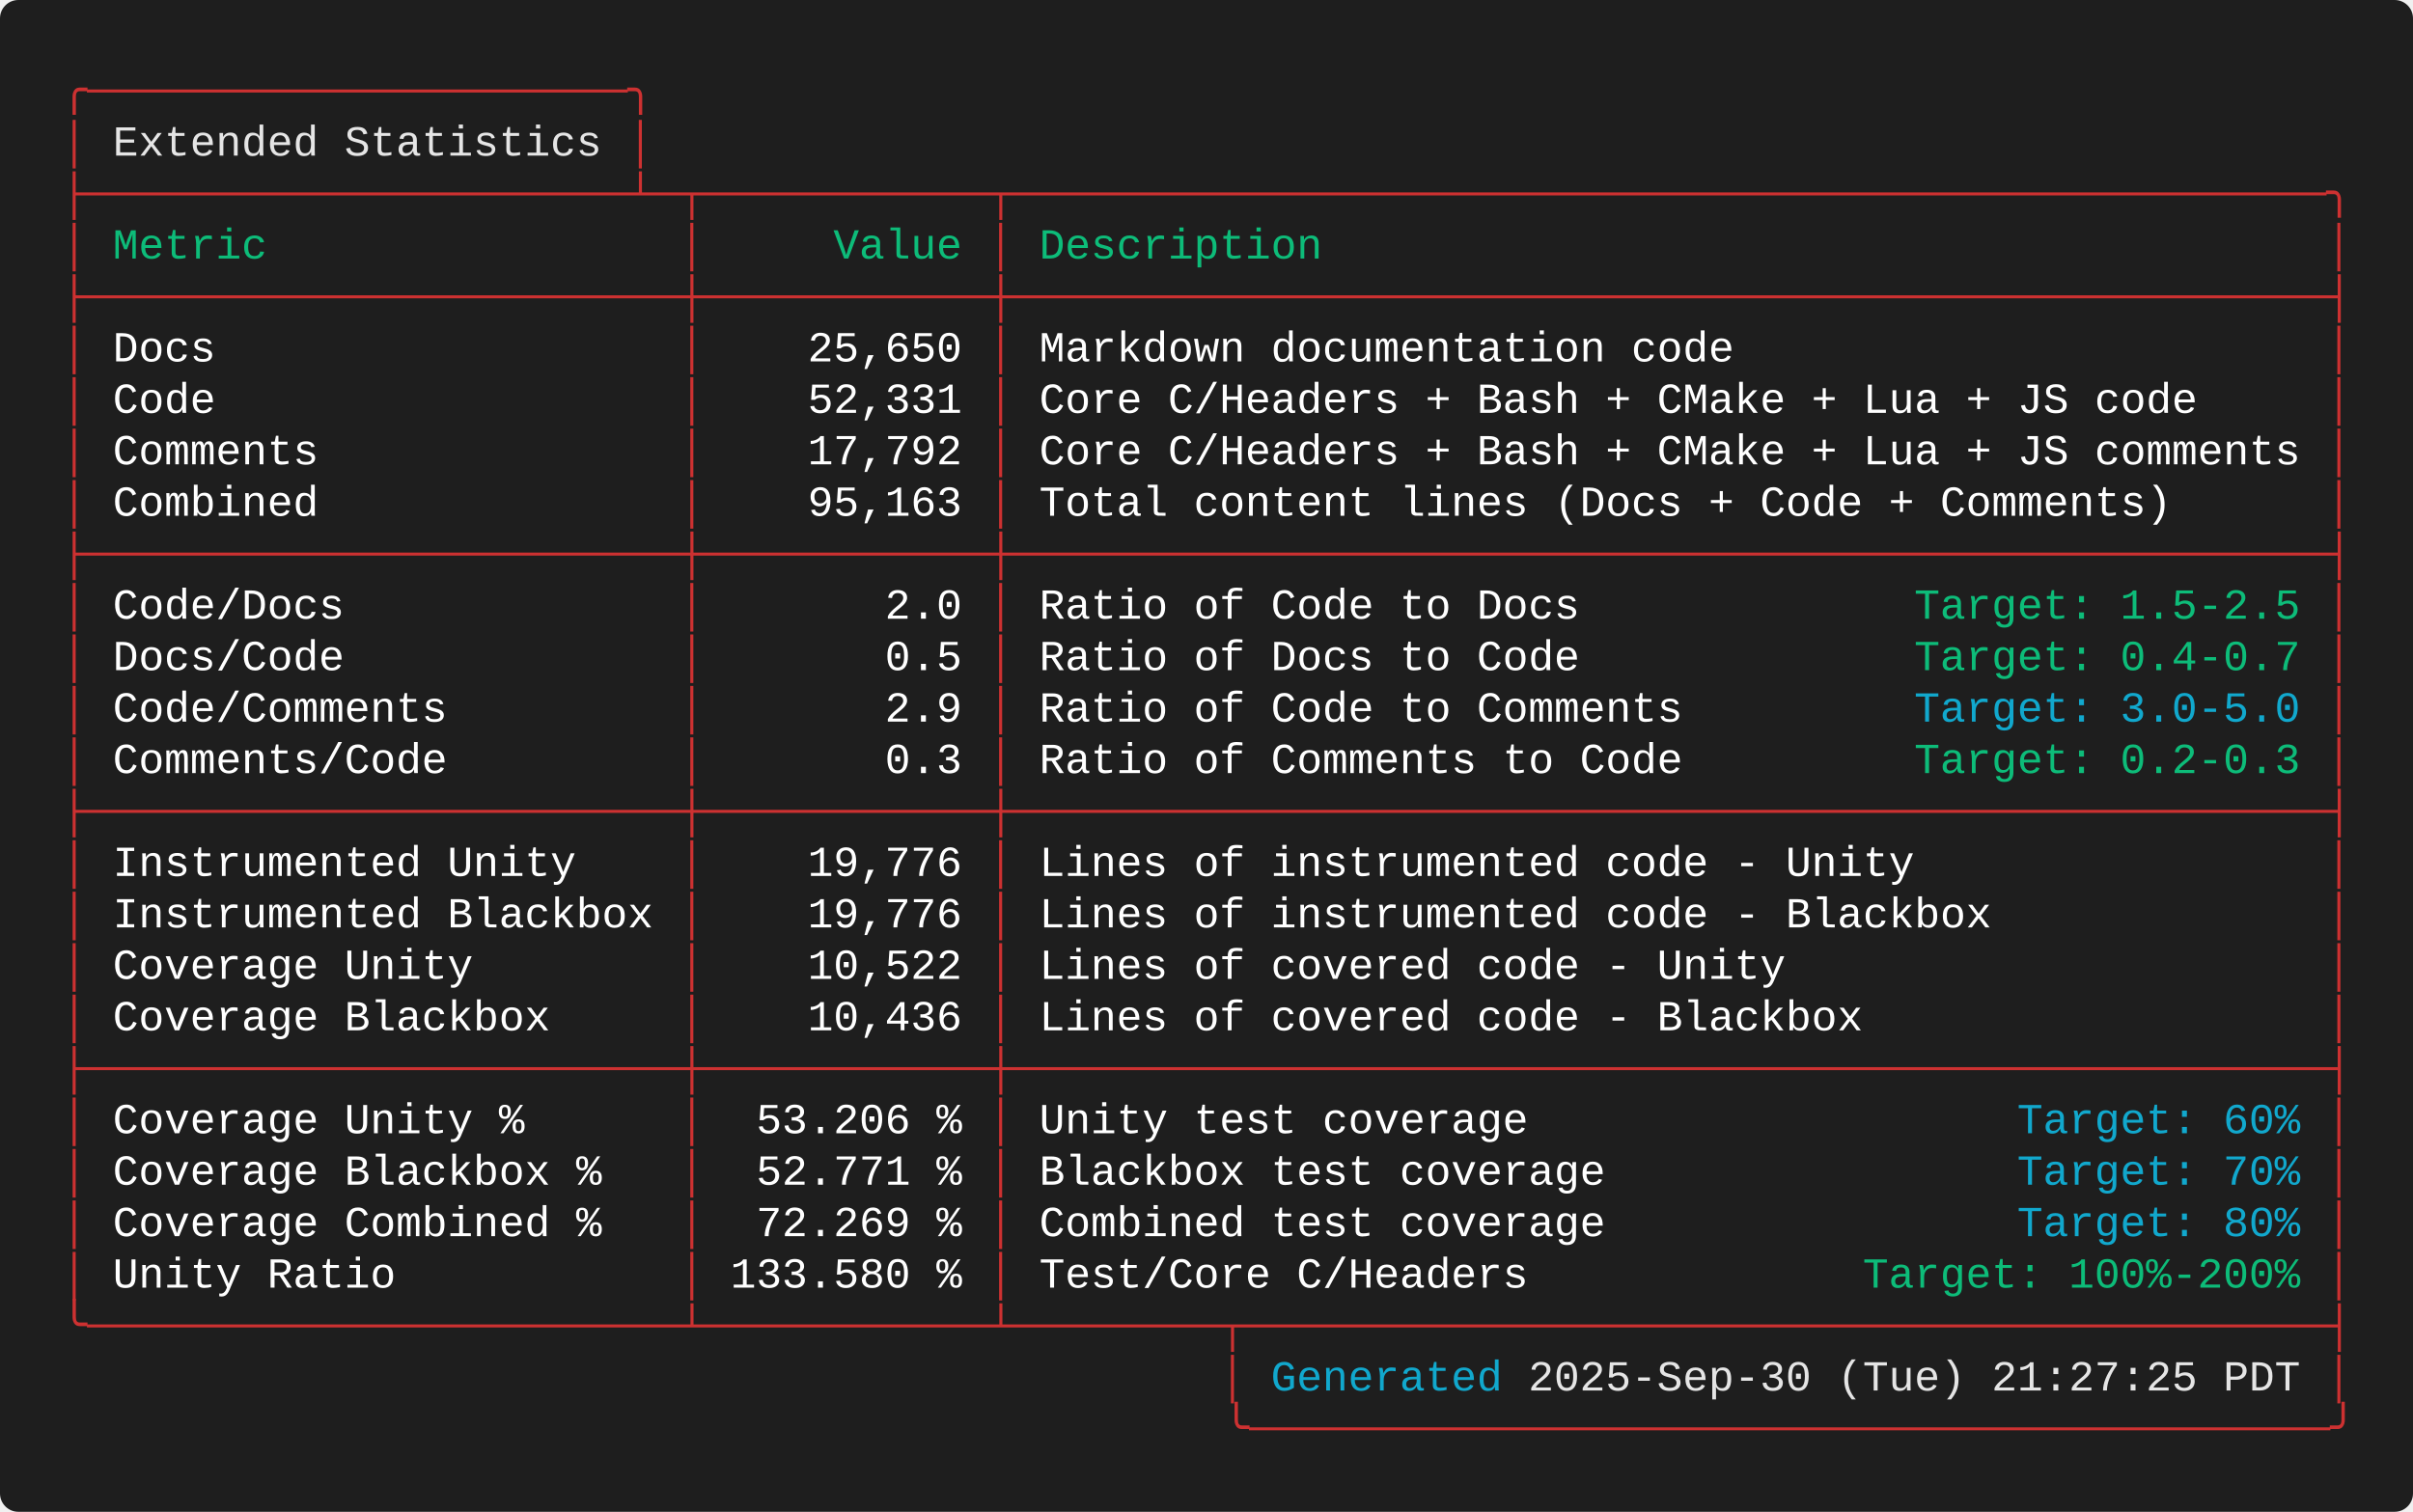
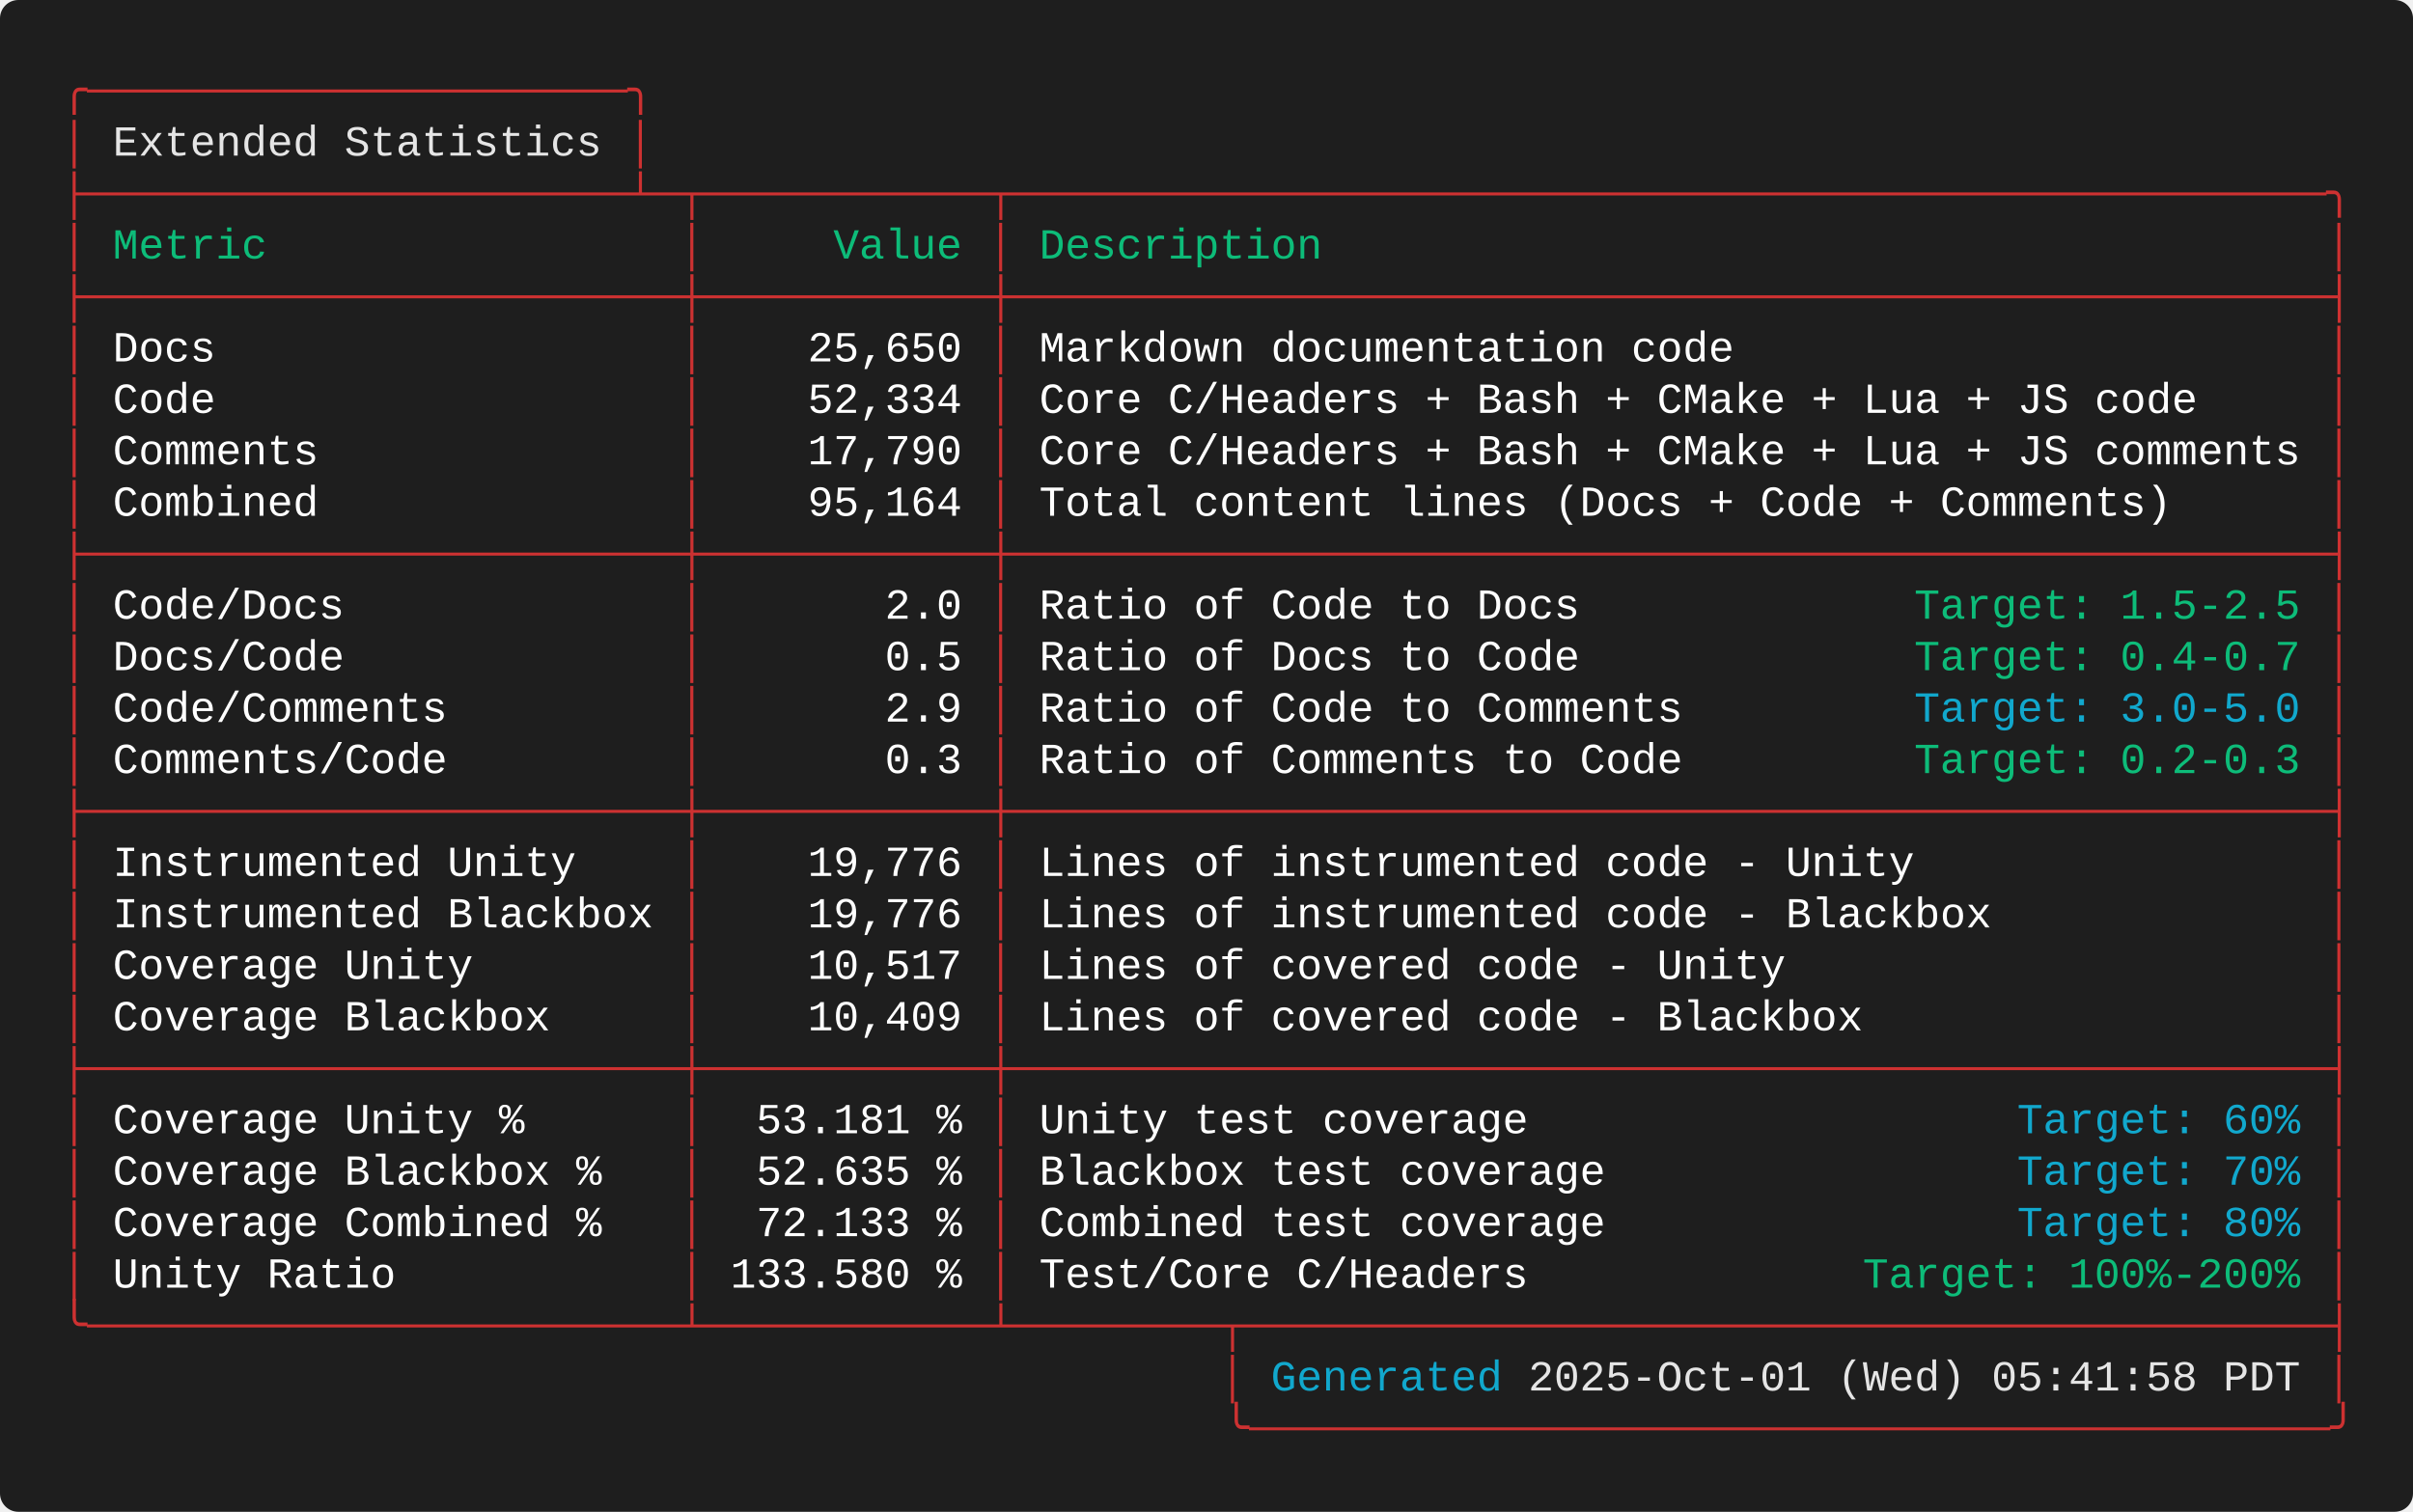
<svg xmlns="http://www.w3.org/2000/svg" width="787.60" height="493.60" viewBox="0 0 787.60 493.60">
  <defs>
    <style type="text/css">.terminal-text { font-family: 'Consolas', 'Consolas', 'Monaco', 'Courier New', monospace; }</style>
  </defs>
  <rect width="100%" height="100%" fill="#1e1e1e" rx="6" />
  <text x="20.00" y="34.00" font-size="14" class="terminal-text" xml:space="preserve" textLength="193.20" lengthAdjust="spacingAndGlyphs" fill="#cd3131">╭─────────────────────╮</text>
  <text x="20.00" y="50.80" font-size="14" class="terminal-text" xml:space="preserve" textLength="16.80" lengthAdjust="spacingAndGlyphs" fill="#cd3131">│ </text>
  <text x="36.80" y="50.80" font-size="14" class="terminal-text" xml:space="preserve" textLength="159.60" lengthAdjust="spacingAndGlyphs" fill="#e5e5e5">Extended Statistics</text>
  <text x="196.40" y="50.80" font-size="14" class="terminal-text" xml:space="preserve" textLength="8.40" lengthAdjust="spacingAndGlyphs" fill="#ffffff"> </text>
  <text x="204.80" y="50.80" font-size="14" class="terminal-text" xml:space="preserve" textLength="8.40" lengthAdjust="spacingAndGlyphs" fill="#cd3131">│</text>
  <text x="20.00" y="67.60" font-size="14" class="terminal-text" xml:space="preserve" textLength="747.60" lengthAdjust="spacingAndGlyphs" fill="#cd3131">├─────────────────────┴─┬───────────┬───────────────────────────────────────────────────╮</text>
  <text x="20.00" y="84.40" font-size="14" class="terminal-text" xml:space="preserve" textLength="8.40" lengthAdjust="spacingAndGlyphs" fill="#cd3131">│</text>
  <text x="28.40" y="84.40" font-size="14" class="terminal-text" xml:space="preserve" textLength="193.20" lengthAdjust="spacingAndGlyphs" fill="#0dbc79"> Metric                </text>
  <text x="221.60" y="84.40" font-size="14" class="terminal-text" xml:space="preserve" textLength="8.40" lengthAdjust="spacingAndGlyphs" fill="#cd3131">│</text>
  <text x="230.00" y="84.40" font-size="14" class="terminal-text" xml:space="preserve" textLength="92.40" lengthAdjust="spacingAndGlyphs" fill="#0dbc79">     Value </text>
  <text x="322.40" y="84.40" font-size="14" class="terminal-text" xml:space="preserve" textLength="8.40" lengthAdjust="spacingAndGlyphs" fill="#cd3131">│</text>
  <text x="330.80" y="84.40" font-size="14" class="terminal-text" xml:space="preserve" textLength="428.40" lengthAdjust="spacingAndGlyphs" fill="#0dbc79"> Description                                       </text>
  <text x="759.20" y="84.40" font-size="14" class="terminal-text" xml:space="preserve" textLength="8.40" lengthAdjust="spacingAndGlyphs" fill="#cd3131">│</text>
  <text x="20.00" y="101.20" font-size="14" class="terminal-text" xml:space="preserve" textLength="747.60" lengthAdjust="spacingAndGlyphs" fill="#cd3131">├───────────────────────┼───────────┼───────────────────────────────────────────────────┤</text>
  <text x="20.00" y="118.00" font-size="14" class="terminal-text" xml:space="preserve" textLength="8.40" lengthAdjust="spacingAndGlyphs" fill="#cd3131">│</text>
  <text x="28.40" y="118.00" font-size="14" class="terminal-text" xml:space="preserve" textLength="193.20" lengthAdjust="spacingAndGlyphs" fill="#ffffff"> Docs                  </text>
  <text x="221.60" y="118.00" font-size="14" class="terminal-text" xml:space="preserve" textLength="8.40" lengthAdjust="spacingAndGlyphs" fill="#cd3131">│</text>
  <text x="230.00" y="118.00" font-size="14" class="terminal-text" xml:space="preserve" textLength="92.40" lengthAdjust="spacingAndGlyphs" fill="#ffffff">    25,650 </text>
  <text x="322.40" y="118.00" font-size="14" class="terminal-text" xml:space="preserve" textLength="8.40" lengthAdjust="spacingAndGlyphs" fill="#cd3131">│</text>
  <text x="330.80" y="118.00" font-size="14" class="terminal-text" xml:space="preserve" textLength="428.40" lengthAdjust="spacingAndGlyphs" fill="#ffffff"> Markdown documentation code                       </text>
  <text x="759.20" y="118.00" font-size="14" class="terminal-text" xml:space="preserve" textLength="8.40" lengthAdjust="spacingAndGlyphs" fill="#cd3131">│</text>
  <text x="20.00" y="134.80" font-size="14" class="terminal-text" xml:space="preserve" textLength="8.40" lengthAdjust="spacingAndGlyphs" fill="#cd3131">│</text>
  <text x="28.40" y="134.80" font-size="14" class="terminal-text" xml:space="preserve" textLength="193.20" lengthAdjust="spacingAndGlyphs" fill="#ffffff"> Code                  </text>
  <text x="221.60" y="134.80" font-size="14" class="terminal-text" xml:space="preserve" textLength="8.40" lengthAdjust="spacingAndGlyphs" fill="#cd3131">│</text>
-   <text x="230.00" y="134.80" font-size="14" class="terminal-text" xml:space="preserve" textLength="92.40" lengthAdjust="spacingAndGlyphs" fill="#ffffff">    52,331 </text>
+   <text x="230.00" y="134.80" font-size="14" class="terminal-text" xml:space="preserve" textLength="92.40" lengthAdjust="spacingAndGlyphs" fill="#ffffff">    52,334 </text>
  <text x="322.40" y="134.80" font-size="14" class="terminal-text" xml:space="preserve" textLength="8.40" lengthAdjust="spacingAndGlyphs" fill="#cd3131">│</text>
  <text x="330.80" y="134.80" font-size="14" class="terminal-text" xml:space="preserve" textLength="428.40" lengthAdjust="spacingAndGlyphs" fill="#ffffff"> Core C/Headers + Bash + CMake + Lua + JS code     </text>
  <text x="759.20" y="134.80" font-size="14" class="terminal-text" xml:space="preserve" textLength="8.40" lengthAdjust="spacingAndGlyphs" fill="#cd3131">│</text>
  <text x="20.00" y="151.60" font-size="14" class="terminal-text" xml:space="preserve" textLength="8.40" lengthAdjust="spacingAndGlyphs" fill="#cd3131">│</text>
  <text x="28.40" y="151.60" font-size="14" class="terminal-text" xml:space="preserve" textLength="193.20" lengthAdjust="spacingAndGlyphs" fill="#ffffff"> Comments              </text>
  <text x="221.60" y="151.60" font-size="14" class="terminal-text" xml:space="preserve" textLength="8.40" lengthAdjust="spacingAndGlyphs" fill="#cd3131">│</text>
-   <text x="230.00" y="151.60" font-size="14" class="terminal-text" xml:space="preserve" textLength="92.40" lengthAdjust="spacingAndGlyphs" fill="#ffffff">    17,792 </text>
+   <text x="230.00" y="151.60" font-size="14" class="terminal-text" xml:space="preserve" textLength="92.40" lengthAdjust="spacingAndGlyphs" fill="#ffffff">    17,790 </text>
  <text x="322.40" y="151.60" font-size="14" class="terminal-text" xml:space="preserve" textLength="8.40" lengthAdjust="spacingAndGlyphs" fill="#cd3131">│</text>
  <text x="330.80" y="151.60" font-size="14" class="terminal-text" xml:space="preserve" textLength="428.40" lengthAdjust="spacingAndGlyphs" fill="#ffffff"> Core C/Headers + Bash + CMake + Lua + JS comments </text>
  <text x="759.20" y="151.60" font-size="14" class="terminal-text" xml:space="preserve" textLength="8.40" lengthAdjust="spacingAndGlyphs" fill="#cd3131">│</text>
  <text x="20.00" y="168.40" font-size="14" class="terminal-text" xml:space="preserve" textLength="8.40" lengthAdjust="spacingAndGlyphs" fill="#cd3131">│</text>
  <text x="28.40" y="168.40" font-size="14" class="terminal-text" xml:space="preserve" textLength="193.20" lengthAdjust="spacingAndGlyphs" fill="#ffffff"> Combined              </text>
  <text x="221.60" y="168.40" font-size="14" class="terminal-text" xml:space="preserve" textLength="8.40" lengthAdjust="spacingAndGlyphs" fill="#cd3131">│</text>
-   <text x="230.00" y="168.40" font-size="14" class="terminal-text" xml:space="preserve" textLength="92.40" lengthAdjust="spacingAndGlyphs" fill="#ffffff">    95,163 </text>
+   <text x="230.00" y="168.40" font-size="14" class="terminal-text" xml:space="preserve" textLength="92.40" lengthAdjust="spacingAndGlyphs" fill="#ffffff">    95,164 </text>
  <text x="322.40" y="168.40" font-size="14" class="terminal-text" xml:space="preserve" textLength="8.40" lengthAdjust="spacingAndGlyphs" fill="#cd3131">│</text>
  <text x="330.80" y="168.40" font-size="14" class="terminal-text" xml:space="preserve" textLength="428.40" lengthAdjust="spacingAndGlyphs" fill="#ffffff"> Total content lines (Docs + Code + Comments)      </text>
  <text x="759.20" y="168.40" font-size="14" class="terminal-text" xml:space="preserve" textLength="8.40" lengthAdjust="spacingAndGlyphs" fill="#cd3131">│</text>
  <text x="20.00" y="185.20" font-size="14" class="terminal-text" xml:space="preserve" textLength="747.60" lengthAdjust="spacingAndGlyphs" fill="#cd3131">├───────────────────────┼───────────┼───────────────────────────────────────────────────┤</text>
  <text x="20.00" y="202.00" font-size="14" class="terminal-text" xml:space="preserve" textLength="8.40" lengthAdjust="spacingAndGlyphs" fill="#cd3131">│</text>
  <text x="28.40" y="202.00" font-size="14" class="terminal-text" xml:space="preserve" textLength="193.20" lengthAdjust="spacingAndGlyphs" fill="#ffffff"> Code/Docs             </text>
  <text x="221.60" y="202.00" font-size="14" class="terminal-text" xml:space="preserve" textLength="8.40" lengthAdjust="spacingAndGlyphs" fill="#cd3131">│</text>
  <text x="230.00" y="202.00" font-size="14" class="terminal-text" xml:space="preserve" textLength="92.40" lengthAdjust="spacingAndGlyphs" fill="#ffffff">       2.0 </text>
  <text x="322.40" y="202.00" font-size="14" class="terminal-text" xml:space="preserve" textLength="8.40" lengthAdjust="spacingAndGlyphs" fill="#cd3131">│</text>
  <text x="330.80" y="202.00" font-size="14" class="terminal-text" xml:space="preserve" textLength="294.00" lengthAdjust="spacingAndGlyphs" fill="#ffffff"> Ratio of Code to Docs             </text>
  <text x="624.80" y="202.00" font-size="14" class="terminal-text" xml:space="preserve" textLength="126.00" lengthAdjust="spacingAndGlyphs" fill="#0dbc79">Target: 1.5-2.5</text>
  <text x="750.80" y="202.00" font-size="14" class="terminal-text" xml:space="preserve" textLength="8.40" lengthAdjust="spacingAndGlyphs" fill="#ffffff"> </text>
  <text x="759.20" y="202.00" font-size="14" class="terminal-text" xml:space="preserve" textLength="8.40" lengthAdjust="spacingAndGlyphs" fill="#cd3131">│</text>
  <text x="20.00" y="218.80" font-size="14" class="terminal-text" xml:space="preserve" textLength="8.40" lengthAdjust="spacingAndGlyphs" fill="#cd3131">│</text>
  <text x="28.40" y="218.80" font-size="14" class="terminal-text" xml:space="preserve" textLength="193.20" lengthAdjust="spacingAndGlyphs" fill="#ffffff"> Docs/Code             </text>
  <text x="221.60" y="218.80" font-size="14" class="terminal-text" xml:space="preserve" textLength="8.40" lengthAdjust="spacingAndGlyphs" fill="#cd3131">│</text>
  <text x="230.00" y="218.80" font-size="14" class="terminal-text" xml:space="preserve" textLength="92.40" lengthAdjust="spacingAndGlyphs" fill="#ffffff">       0.5 </text>
  <text x="322.40" y="218.80" font-size="14" class="terminal-text" xml:space="preserve" textLength="8.40" lengthAdjust="spacingAndGlyphs" fill="#cd3131">│</text>
  <text x="330.80" y="218.80" font-size="14" class="terminal-text" xml:space="preserve" textLength="294.00" lengthAdjust="spacingAndGlyphs" fill="#ffffff"> Ratio of Docs to Code             </text>
  <text x="624.80" y="218.80" font-size="14" class="terminal-text" xml:space="preserve" textLength="126.00" lengthAdjust="spacingAndGlyphs" fill="#0dbc79">Target: 0.4-0.7</text>
  <text x="750.80" y="218.80" font-size="14" class="terminal-text" xml:space="preserve" textLength="8.40" lengthAdjust="spacingAndGlyphs" fill="#ffffff"> </text>
  <text x="759.20" y="218.80" font-size="14" class="terminal-text" xml:space="preserve" textLength="8.40" lengthAdjust="spacingAndGlyphs" fill="#cd3131">│</text>
  <text x="20.00" y="235.60" font-size="14" class="terminal-text" xml:space="preserve" textLength="8.40" lengthAdjust="spacingAndGlyphs" fill="#cd3131">│</text>
  <text x="28.40" y="235.60" font-size="14" class="terminal-text" xml:space="preserve" textLength="193.20" lengthAdjust="spacingAndGlyphs" fill="#ffffff"> Code/Comments         </text>
  <text x="221.60" y="235.60" font-size="14" class="terminal-text" xml:space="preserve" textLength="8.40" lengthAdjust="spacingAndGlyphs" fill="#cd3131">│</text>
  <text x="230.00" y="235.60" font-size="14" class="terminal-text" xml:space="preserve" textLength="92.40" lengthAdjust="spacingAndGlyphs" fill="#ffffff">       2.9 </text>
  <text x="322.40" y="235.60" font-size="14" class="terminal-text" xml:space="preserve" textLength="8.40" lengthAdjust="spacingAndGlyphs" fill="#cd3131">│</text>
  <text x="330.80" y="235.60" font-size="14" class="terminal-text" xml:space="preserve" textLength="294.00" lengthAdjust="spacingAndGlyphs" fill="#ffffff"> Ratio of Code to Comments         </text>
  <text x="624.80" y="235.60" font-size="14" class="terminal-text" xml:space="preserve" textLength="126.00" lengthAdjust="spacingAndGlyphs" fill="#11a8cd">Target: 3.0-5.0</text>
  <text x="750.80" y="235.60" font-size="14" class="terminal-text" xml:space="preserve" textLength="8.40" lengthAdjust="spacingAndGlyphs" fill="#ffffff"> </text>
  <text x="759.20" y="235.60" font-size="14" class="terminal-text" xml:space="preserve" textLength="8.40" lengthAdjust="spacingAndGlyphs" fill="#cd3131">│</text>
  <text x="20.00" y="252.40" font-size="14" class="terminal-text" xml:space="preserve" textLength="8.40" lengthAdjust="spacingAndGlyphs" fill="#cd3131">│</text>
  <text x="28.40" y="252.40" font-size="14" class="terminal-text" xml:space="preserve" textLength="193.20" lengthAdjust="spacingAndGlyphs" fill="#ffffff"> Comments/Code         </text>
  <text x="221.60" y="252.40" font-size="14" class="terminal-text" xml:space="preserve" textLength="8.40" lengthAdjust="spacingAndGlyphs" fill="#cd3131">│</text>
  <text x="230.00" y="252.40" font-size="14" class="terminal-text" xml:space="preserve" textLength="92.40" lengthAdjust="spacingAndGlyphs" fill="#ffffff">       0.3 </text>
  <text x="322.40" y="252.40" font-size="14" class="terminal-text" xml:space="preserve" textLength="8.40" lengthAdjust="spacingAndGlyphs" fill="#cd3131">│</text>
  <text x="330.80" y="252.40" font-size="14" class="terminal-text" xml:space="preserve" textLength="294.00" lengthAdjust="spacingAndGlyphs" fill="#ffffff"> Ratio of Comments to Code         </text>
  <text x="624.80" y="252.40" font-size="14" class="terminal-text" xml:space="preserve" textLength="126.00" lengthAdjust="spacingAndGlyphs" fill="#0dbc79">Target: 0.2-0.3</text>
  <text x="750.80" y="252.40" font-size="14" class="terminal-text" xml:space="preserve" textLength="8.40" lengthAdjust="spacingAndGlyphs" fill="#ffffff"> </text>
  <text x="759.20" y="252.40" font-size="14" class="terminal-text" xml:space="preserve" textLength="8.40" lengthAdjust="spacingAndGlyphs" fill="#cd3131">│</text>
  <text x="20.00" y="269.20" font-size="14" class="terminal-text" xml:space="preserve" textLength="747.60" lengthAdjust="spacingAndGlyphs" fill="#cd3131">├───────────────────────┼───────────┼───────────────────────────────────────────────────┤</text>
  <text x="20.00" y="286.00" font-size="14" class="terminal-text" xml:space="preserve" textLength="8.40" lengthAdjust="spacingAndGlyphs" fill="#cd3131">│</text>
  <text x="28.40" y="286.00" font-size="14" class="terminal-text" xml:space="preserve" textLength="193.20" lengthAdjust="spacingAndGlyphs" fill="#ffffff"> Instrumented Unity    </text>
  <text x="221.60" y="286.00" font-size="14" class="terminal-text" xml:space="preserve" textLength="8.40" lengthAdjust="spacingAndGlyphs" fill="#cd3131">│</text>
  <text x="230.00" y="286.00" font-size="14" class="terminal-text" xml:space="preserve" textLength="92.40" lengthAdjust="spacingAndGlyphs" fill="#ffffff">    19,776 </text>
  <text x="322.40" y="286.00" font-size="14" class="terminal-text" xml:space="preserve" textLength="8.40" lengthAdjust="spacingAndGlyphs" fill="#cd3131">│</text>
  <text x="330.80" y="286.00" font-size="14" class="terminal-text" xml:space="preserve" textLength="428.40" lengthAdjust="spacingAndGlyphs" fill="#ffffff"> Lines of instrumented code - Unity                </text>
  <text x="759.20" y="286.00" font-size="14" class="terminal-text" xml:space="preserve" textLength="8.40" lengthAdjust="spacingAndGlyphs" fill="#cd3131">│</text>
  <text x="20.00" y="302.80" font-size="14" class="terminal-text" xml:space="preserve" textLength="8.40" lengthAdjust="spacingAndGlyphs" fill="#cd3131">│</text>
  <text x="28.40" y="302.80" font-size="14" class="terminal-text" xml:space="preserve" textLength="193.20" lengthAdjust="spacingAndGlyphs" fill="#ffffff"> Instrumented Blackbox </text>
  <text x="221.60" y="302.80" font-size="14" class="terminal-text" xml:space="preserve" textLength="8.40" lengthAdjust="spacingAndGlyphs" fill="#cd3131">│</text>
  <text x="230.00" y="302.80" font-size="14" class="terminal-text" xml:space="preserve" textLength="92.40" lengthAdjust="spacingAndGlyphs" fill="#ffffff">    19,776 </text>
  <text x="322.40" y="302.80" font-size="14" class="terminal-text" xml:space="preserve" textLength="8.40" lengthAdjust="spacingAndGlyphs" fill="#cd3131">│</text>
  <text x="330.80" y="302.80" font-size="14" class="terminal-text" xml:space="preserve" textLength="428.40" lengthAdjust="spacingAndGlyphs" fill="#ffffff"> Lines of instrumented code - Blackbox             </text>
  <text x="759.20" y="302.80" font-size="14" class="terminal-text" xml:space="preserve" textLength="8.40" lengthAdjust="spacingAndGlyphs" fill="#cd3131">│</text>
  <text x="20.00" y="319.60" font-size="14" class="terminal-text" xml:space="preserve" textLength="8.40" lengthAdjust="spacingAndGlyphs" fill="#cd3131">│</text>
  <text x="28.40" y="319.60" font-size="14" class="terminal-text" xml:space="preserve" textLength="193.20" lengthAdjust="spacingAndGlyphs" fill="#ffffff"> Coverage Unity        </text>
  <text x="221.60" y="319.60" font-size="14" class="terminal-text" xml:space="preserve" textLength="8.40" lengthAdjust="spacingAndGlyphs" fill="#cd3131">│</text>
-   <text x="230.00" y="319.60" font-size="14" class="terminal-text" xml:space="preserve" textLength="92.40" lengthAdjust="spacingAndGlyphs" fill="#ffffff">    10,522 </text>
+   <text x="230.00" y="319.60" font-size="14" class="terminal-text" xml:space="preserve" textLength="92.40" lengthAdjust="spacingAndGlyphs" fill="#ffffff">    10,517 </text>
  <text x="322.40" y="319.60" font-size="14" class="terminal-text" xml:space="preserve" textLength="8.40" lengthAdjust="spacingAndGlyphs" fill="#cd3131">│</text>
  <text x="330.80" y="319.60" font-size="14" class="terminal-text" xml:space="preserve" textLength="428.40" lengthAdjust="spacingAndGlyphs" fill="#ffffff"> Lines of covered code - Unity                     </text>
  <text x="759.20" y="319.60" font-size="14" class="terminal-text" xml:space="preserve" textLength="8.40" lengthAdjust="spacingAndGlyphs" fill="#cd3131">│</text>
  <text x="20.00" y="336.40" font-size="14" class="terminal-text" xml:space="preserve" textLength="8.40" lengthAdjust="spacingAndGlyphs" fill="#cd3131">│</text>
  <text x="28.40" y="336.40" font-size="14" class="terminal-text" xml:space="preserve" textLength="193.20" lengthAdjust="spacingAndGlyphs" fill="#ffffff"> Coverage Blackbox     </text>
  <text x="221.60" y="336.40" font-size="14" class="terminal-text" xml:space="preserve" textLength="8.40" lengthAdjust="spacingAndGlyphs" fill="#cd3131">│</text>
-   <text x="230.00" y="336.40" font-size="14" class="terminal-text" xml:space="preserve" textLength="92.40" lengthAdjust="spacingAndGlyphs" fill="#ffffff">    10,436 </text>
+   <text x="230.00" y="336.40" font-size="14" class="terminal-text" xml:space="preserve" textLength="92.40" lengthAdjust="spacingAndGlyphs" fill="#ffffff">    10,409 </text>
  <text x="322.40" y="336.40" font-size="14" class="terminal-text" xml:space="preserve" textLength="8.40" lengthAdjust="spacingAndGlyphs" fill="#cd3131">│</text>
  <text x="330.80" y="336.40" font-size="14" class="terminal-text" xml:space="preserve" textLength="428.40" lengthAdjust="spacingAndGlyphs" fill="#ffffff"> Lines of covered code - Blackbox                  </text>
  <text x="759.20" y="336.40" font-size="14" class="terminal-text" xml:space="preserve" textLength="8.40" lengthAdjust="spacingAndGlyphs" fill="#cd3131">│</text>
  <text x="20.00" y="353.20" font-size="14" class="terminal-text" xml:space="preserve" textLength="747.60" lengthAdjust="spacingAndGlyphs" fill="#cd3131">├───────────────────────┼───────────┼───────────────────────────────────────────────────┤</text>
  <text x="20.00" y="370.00" font-size="14" class="terminal-text" xml:space="preserve" textLength="8.40" lengthAdjust="spacingAndGlyphs" fill="#cd3131">│</text>
  <text x="28.40" y="370.00" font-size="14" class="terminal-text" xml:space="preserve" textLength="193.20" lengthAdjust="spacingAndGlyphs" fill="#ffffff"> Coverage Unity %      </text>
  <text x="221.60" y="370.00" font-size="14" class="terminal-text" xml:space="preserve" textLength="8.40" lengthAdjust="spacingAndGlyphs" fill="#cd3131">│</text>
-   <text x="230.00" y="370.00" font-size="14" class="terminal-text" xml:space="preserve" textLength="92.40" lengthAdjust="spacingAndGlyphs" fill="#ffffff">  53.206 % </text>
+   <text x="230.00" y="370.00" font-size="14" class="terminal-text" xml:space="preserve" textLength="92.40" lengthAdjust="spacingAndGlyphs" fill="#ffffff">  53.181 % </text>
  <text x="322.40" y="370.00" font-size="14" class="terminal-text" xml:space="preserve" textLength="8.40" lengthAdjust="spacingAndGlyphs" fill="#cd3131">│</text>
  <text x="330.80" y="370.00" font-size="14" class="terminal-text" xml:space="preserve" textLength="327.60" lengthAdjust="spacingAndGlyphs" fill="#ffffff"> Unity test coverage                   </text>
  <text x="658.40" y="370.00" font-size="14" class="terminal-text" xml:space="preserve" textLength="92.40" lengthAdjust="spacingAndGlyphs" fill="#11a8cd">Target: 60%</text>
  <text x="750.80" y="370.00" font-size="14" class="terminal-text" xml:space="preserve" textLength="8.40" lengthAdjust="spacingAndGlyphs" fill="#ffffff"> </text>
  <text x="759.20" y="370.00" font-size="14" class="terminal-text" xml:space="preserve" textLength="8.40" lengthAdjust="spacingAndGlyphs" fill="#cd3131">│</text>
  <text x="20.00" y="386.80" font-size="14" class="terminal-text" xml:space="preserve" textLength="8.40" lengthAdjust="spacingAndGlyphs" fill="#cd3131">│</text>
  <text x="28.40" y="386.80" font-size="14" class="terminal-text" xml:space="preserve" textLength="193.20" lengthAdjust="spacingAndGlyphs" fill="#ffffff"> Coverage Blackbox %   </text>
  <text x="221.60" y="386.80" font-size="14" class="terminal-text" xml:space="preserve" textLength="8.40" lengthAdjust="spacingAndGlyphs" fill="#cd3131">│</text>
-   <text x="230.00" y="386.80" font-size="14" class="terminal-text" xml:space="preserve" textLength="92.40" lengthAdjust="spacingAndGlyphs" fill="#ffffff">  52.771 % </text>
+   <text x="230.00" y="386.80" font-size="14" class="terminal-text" xml:space="preserve" textLength="92.40" lengthAdjust="spacingAndGlyphs" fill="#ffffff">  52.635 % </text>
  <text x="322.40" y="386.80" font-size="14" class="terminal-text" xml:space="preserve" textLength="8.40" lengthAdjust="spacingAndGlyphs" fill="#cd3131">│</text>
  <text x="330.80" y="386.80" font-size="14" class="terminal-text" xml:space="preserve" textLength="327.60" lengthAdjust="spacingAndGlyphs" fill="#ffffff"> Blackbox test coverage                </text>
  <text x="658.40" y="386.80" font-size="14" class="terminal-text" xml:space="preserve" textLength="92.40" lengthAdjust="spacingAndGlyphs" fill="#11a8cd">Target: 70%</text>
  <text x="750.80" y="386.80" font-size="14" class="terminal-text" xml:space="preserve" textLength="8.40" lengthAdjust="spacingAndGlyphs" fill="#ffffff"> </text>
  <text x="759.20" y="386.80" font-size="14" class="terminal-text" xml:space="preserve" textLength="8.40" lengthAdjust="spacingAndGlyphs" fill="#cd3131">│</text>
  <text x="20.00" y="403.60" font-size="14" class="terminal-text" xml:space="preserve" textLength="8.40" lengthAdjust="spacingAndGlyphs" fill="#cd3131">│</text>
  <text x="28.40" y="403.60" font-size="14" class="terminal-text" xml:space="preserve" textLength="193.20" lengthAdjust="spacingAndGlyphs" fill="#ffffff"> Coverage Combined %   </text>
  <text x="221.60" y="403.60" font-size="14" class="terminal-text" xml:space="preserve" textLength="8.40" lengthAdjust="spacingAndGlyphs" fill="#cd3131">│</text>
-   <text x="230.00" y="403.60" font-size="14" class="terminal-text" xml:space="preserve" textLength="92.40" lengthAdjust="spacingAndGlyphs" fill="#ffffff">  72.269 % </text>
+   <text x="230.00" y="403.60" font-size="14" class="terminal-text" xml:space="preserve" textLength="92.40" lengthAdjust="spacingAndGlyphs" fill="#ffffff">  72.133 % </text>
  <text x="322.40" y="403.60" font-size="14" class="terminal-text" xml:space="preserve" textLength="8.40" lengthAdjust="spacingAndGlyphs" fill="#cd3131">│</text>
  <text x="330.80" y="403.60" font-size="14" class="terminal-text" xml:space="preserve" textLength="327.60" lengthAdjust="spacingAndGlyphs" fill="#ffffff"> Combined test coverage                </text>
  <text x="658.40" y="403.60" font-size="14" class="terminal-text" xml:space="preserve" textLength="92.40" lengthAdjust="spacingAndGlyphs" fill="#11a8cd">Target: 80%</text>
  <text x="750.80" y="403.60" font-size="14" class="terminal-text" xml:space="preserve" textLength="8.40" lengthAdjust="spacingAndGlyphs" fill="#ffffff"> </text>
  <text x="759.20" y="403.60" font-size="14" class="terminal-text" xml:space="preserve" textLength="8.40" lengthAdjust="spacingAndGlyphs" fill="#cd3131">│</text>
  <text x="20.00" y="420.40" font-size="14" class="terminal-text" xml:space="preserve" textLength="8.40" lengthAdjust="spacingAndGlyphs" fill="#cd3131">│</text>
  <text x="28.40" y="420.40" font-size="14" class="terminal-text" xml:space="preserve" textLength="193.20" lengthAdjust="spacingAndGlyphs" fill="#ffffff"> Unity Ratio           </text>
  <text x="221.60" y="420.40" font-size="14" class="terminal-text" xml:space="preserve" textLength="8.40" lengthAdjust="spacingAndGlyphs" fill="#cd3131">│</text>
  <text x="230.00" y="420.40" font-size="14" class="terminal-text" xml:space="preserve" textLength="92.40" lengthAdjust="spacingAndGlyphs" fill="#ffffff"> 133.580 % </text>
  <text x="322.40" y="420.40" font-size="14" class="terminal-text" xml:space="preserve" textLength="8.40" lengthAdjust="spacingAndGlyphs" fill="#cd3131">│</text>
  <text x="330.80" y="420.40" font-size="14" class="terminal-text" xml:space="preserve" textLength="277.20" lengthAdjust="spacingAndGlyphs" fill="#ffffff"> Test/Core C/Headers             </text>
  <text x="608.00" y="420.40" font-size="14" class="terminal-text" xml:space="preserve" textLength="142.80" lengthAdjust="spacingAndGlyphs" fill="#0dbc79">Target: 100%-200%</text>
  <text x="750.80" y="420.40" font-size="14" class="terminal-text" xml:space="preserve" textLength="8.40" lengthAdjust="spacingAndGlyphs" fill="#ffffff"> </text>
  <text x="759.20" y="420.40" font-size="14" class="terminal-text" xml:space="preserve" textLength="8.40" lengthAdjust="spacingAndGlyphs" fill="#cd3131">│</text>
  <text x="20.00" y="437.20" font-size="14" class="terminal-text" xml:space="preserve" textLength="747.60" lengthAdjust="spacingAndGlyphs" fill="#cd3131">╰───────────────────────┴───────────┴────────┬──────────────────────────────────────────┤</text>
  <text x="20.00" y="454.00" font-size="14" class="terminal-text" xml:space="preserve" textLength="394.80" lengthAdjust="spacingAndGlyphs" fill="#cd3131">                                             │ </text>
  <text x="414.80" y="454.00" font-size="14" class="terminal-text" xml:space="preserve" textLength="75.60" lengthAdjust="spacingAndGlyphs" fill="#11a8cd">Generated</text>
-   <text x="490.40" y="454.00" font-size="14" class="terminal-text" xml:space="preserve" textLength="260.40" lengthAdjust="spacingAndGlyphs" fill="#e5e5e5"> 2025-Sep-30 (Tue) 21:27:25 PDT</text>
+   <text x="490.40" y="454.00" font-size="14" class="terminal-text" xml:space="preserve" textLength="260.40" lengthAdjust="spacingAndGlyphs" fill="#e5e5e5"> 2025-Oct-01 (Wed) 05:41:58 PDT</text>
  <text x="750.80" y="454.00" font-size="14" class="terminal-text" xml:space="preserve" textLength="8.40" lengthAdjust="spacingAndGlyphs" fill="#ffffff"> </text>
  <text x="759.20" y="454.00" font-size="14" class="terminal-text" xml:space="preserve" textLength="8.40" lengthAdjust="spacingAndGlyphs" fill="#cd3131">│</text>
  <text x="20.00" y="470.80" font-size="14" class="terminal-text" xml:space="preserve" textLength="747.60" lengthAdjust="spacingAndGlyphs" fill="#cd3131">                                             ╰──────────────────────────────────────────╯</text>
</svg>
